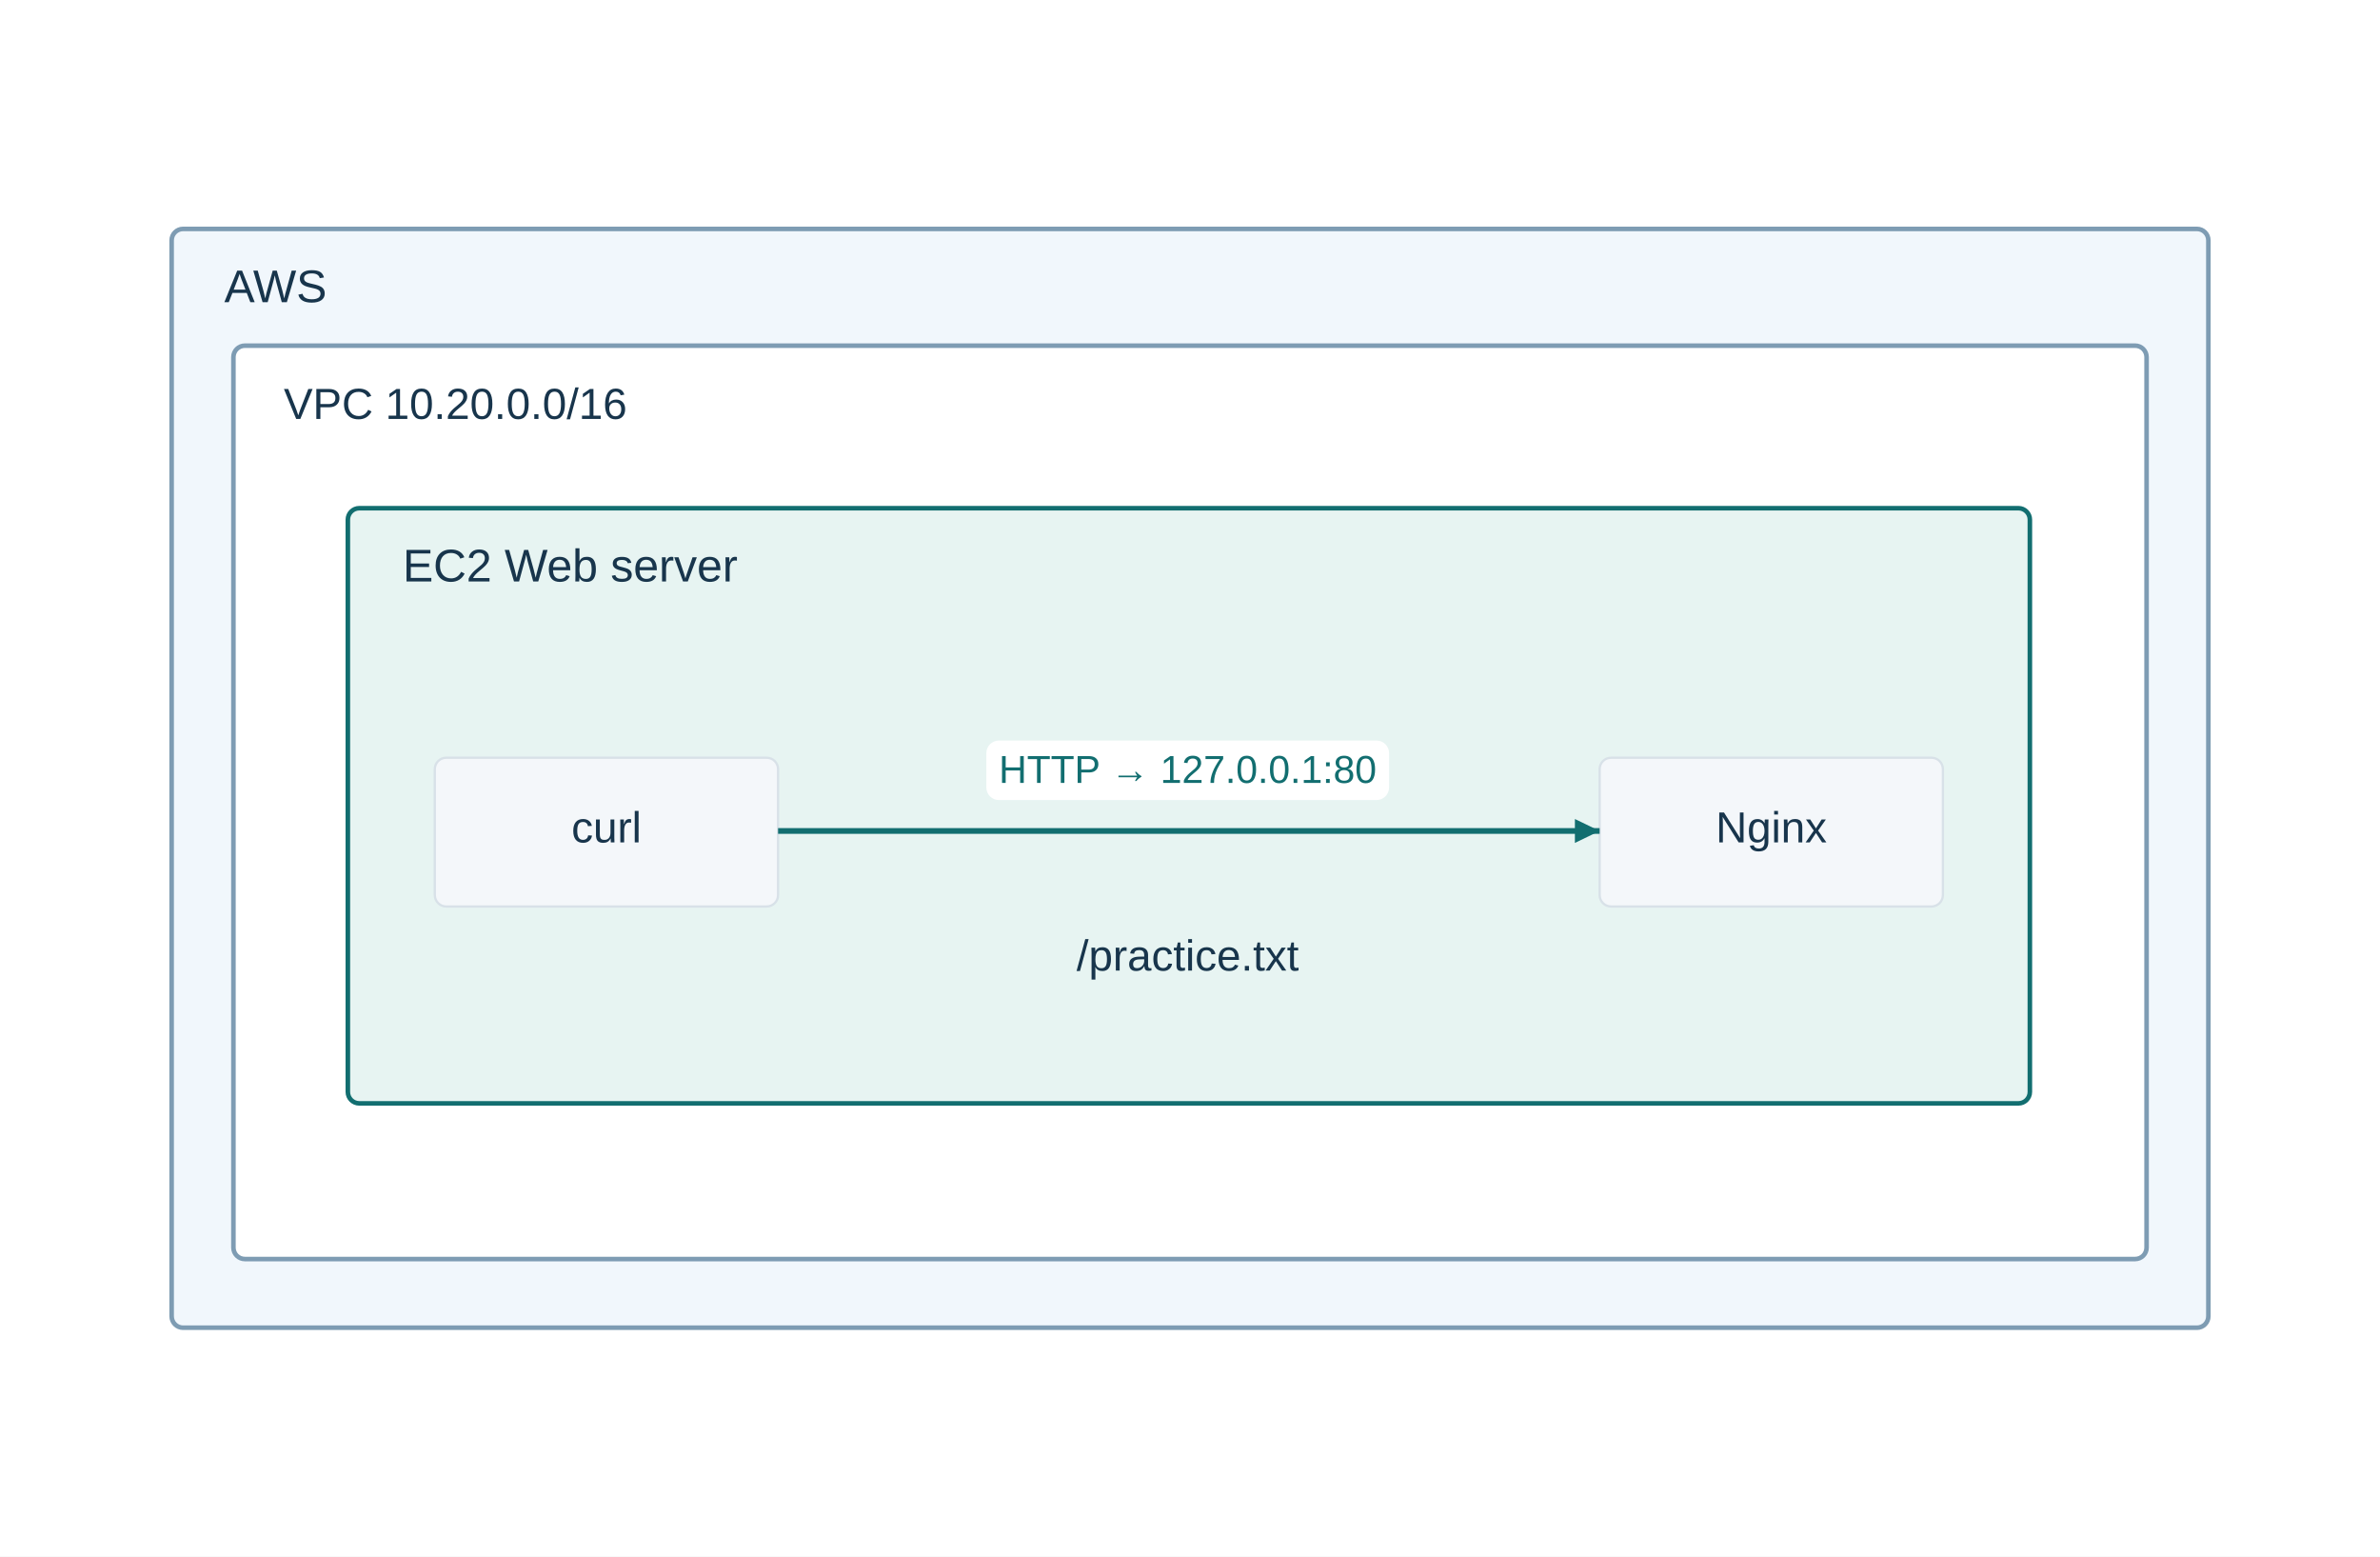
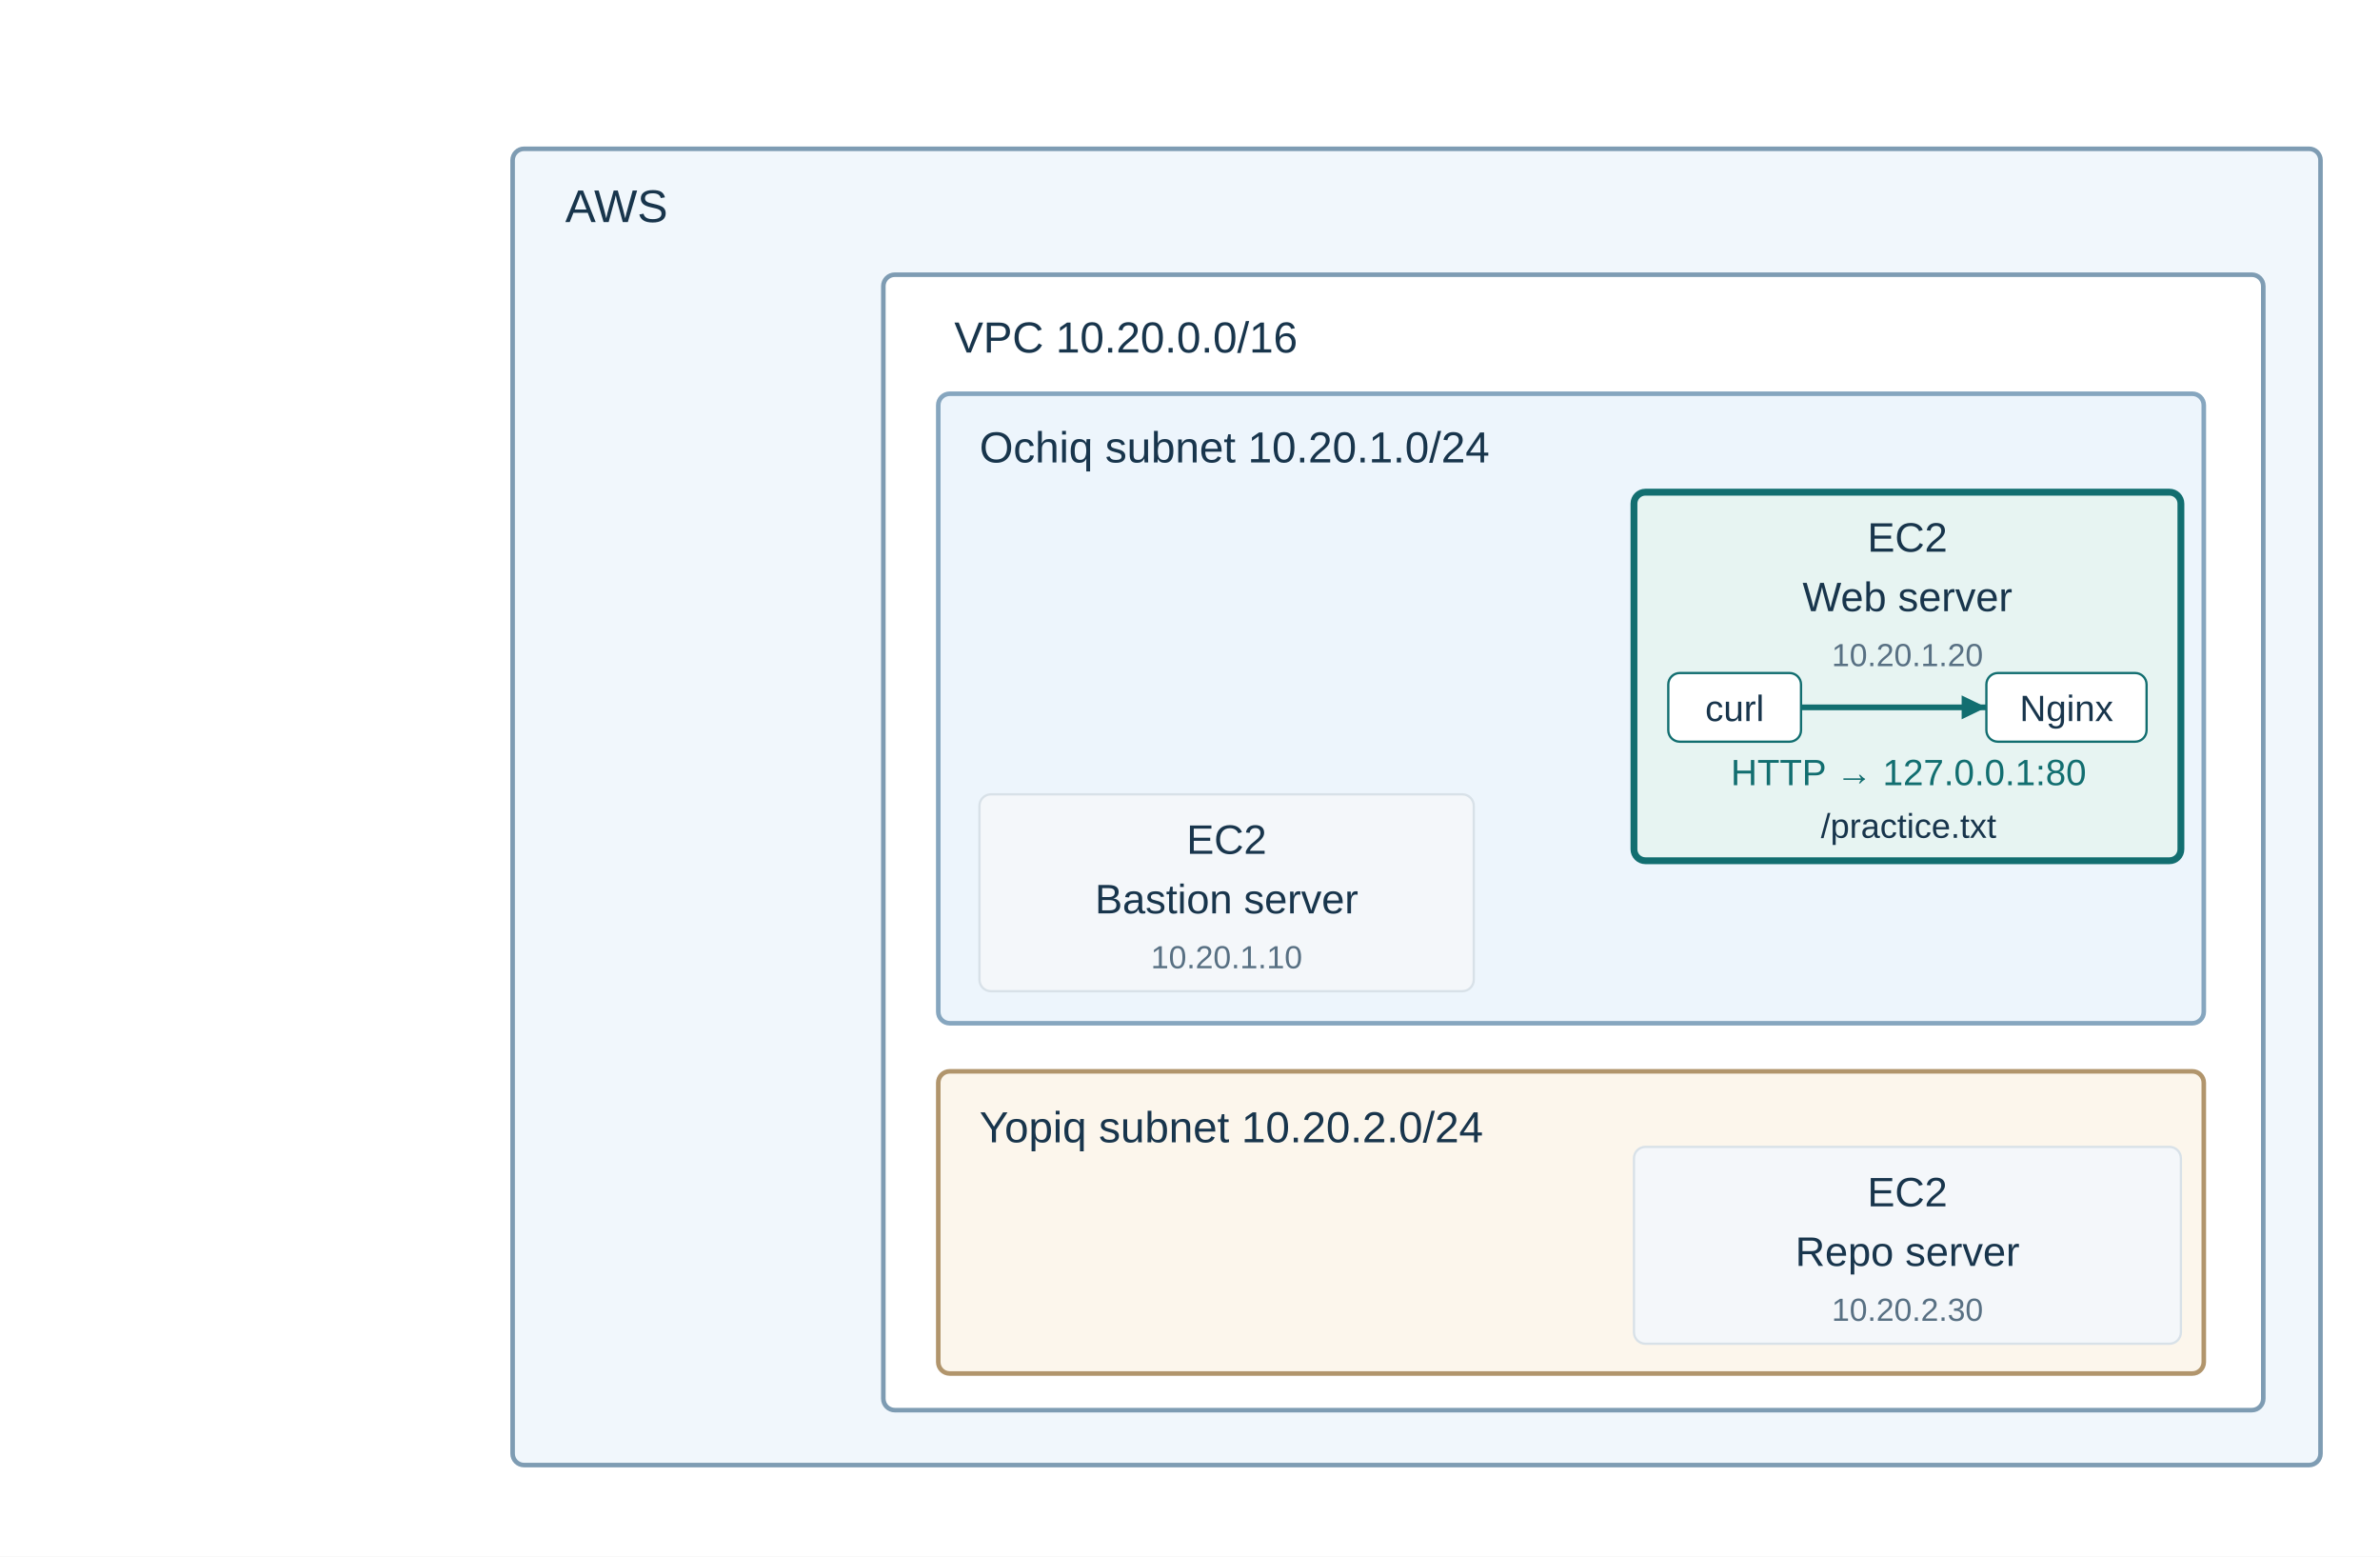
<svg xmlns="http://www.w3.org/2000/svg" width="1040" height="680" viewBox="0 0 1040 680" role="img">
  <rect width="1040" height="680" fill="white" />
-   <rect x="75" y="100" width="890" height="480" rx="5" fill="#f1f7fc" stroke="#7e9cb3" stroke-width="2" />
-   <text x="98" y="132" font-size="20" font-family="Arial,MS Gothic,sans-serif" fill="#18354c">AWS</text>
-   <rect x="102" y="151" width="836" height="399" rx="5" fill="white" stroke="#7e9cb3" stroke-width="2" />
-   <text x="124" y="183" font-size="19" font-family="Arial,MS Gothic,sans-serif" fill="#18354c">VPC  10.20.0.0/16</text>
-   <rect x="152" y="222" width="735" height="260" rx="5" fill="#e7f4f2" stroke="#126e70" stroke-width="2" />
-   <text x="176" y="254" font-size="20" font-family="Arial,MS Gothic,sans-serif" fill="#18354c">EC2 Web server</text>
-   <rect x="190" y="331" width="150" height="65" rx="5" fill="#f4f7fa" stroke="#d8e1e8" stroke-width="1" />
-   <text x="265.0" y="368" font-size="19" font-family="Arial,MS Gothic,sans-serif" fill="#18354c" text-anchor="middle">curl</text>
-   <rect x="699" y="331" width="150" height="65" rx="5" fill="#f4f7fa" stroke="#d8e1e8" stroke-width="1" />
-   <text x="774.0" y="368" font-size="19" font-family="Arial,MS Gothic,sans-serif" fill="#18354c" text-anchor="middle">Nginx</text>
-   <polyline points="340,363 699,363" fill="none" stroke="#126e70" stroke-width="2.5" />
-   <polygon points="699.00,363.00 688.19,368.22 688.19,357.78" fill="#126e70" />
-   <rect x="431.504" y="324" width="174.992" height="25" rx="5" fill="white" stroke="white" stroke-width="1" />
-   <text x="519" y="342" font-size="17" font-family="Arial,MS Gothic,sans-serif" fill="#126e70" text-anchor="middle">HTTP → 127.0.0.1:80</text>
-   <text x="519" y="424" font-size="19" font-family="Arial,MS Gothic,sans-serif" fill="#18354c" text-anchor="middle">/practice.txt</text>
+   <rect x="224" y="65" width="790" height="575" rx="5" fill="#f1f7fc" stroke="#7e9cb3" stroke-width="2" />
+   <text x="247" y="97" font-size="20" font-family="Arial,MS Gothic,sans-serif" fill="#18354c">AWS</text>
+   <rect x="386" y="120" width="603" height="496" rx="5" fill="white" stroke="#7e9cb3" stroke-width="2" />
+   <text x="417" y="154" font-size="19" font-family="Arial,MS Gothic,sans-serif" fill="#18354c">VPC  10.20.0.0/16</text>
+   <rect x="410" y="172" width="553" height="275" rx="5" fill="#edf5fc" stroke="#86a6bf" stroke-width="2" />
+   <text x="428" y="202" font-size="19" font-family="Arial,MS Gothic,sans-serif" fill="#18354c">Ochiq subnet  10.20.1.0/24</text>
+   <rect x="410" y="468" width="553" height="132" rx="5" fill="#fcf6ec" stroke="#b1956c" stroke-width="2" />
+   <text x="428" y="499" font-size="19" font-family="Arial,MS Gothic,sans-serif" fill="#18354c">Yopiq subnet  10.20.2.0/24</text>
+   <rect x="714" y="215" width="239" height="161" rx="5" fill="#e7f4f2" stroke="#126e70" stroke-width="3" />
+   <text x="833.5" y="241" font-size="18" font-family="Arial,MS Gothic,sans-serif" fill="#18354c" text-anchor="middle">EC2</text>
+   <text x="833.5" y="267" font-size="18" font-family="Arial,MS Gothic,sans-serif" fill="#18354c" text-anchor="middle">Web server</text>
+   <text x="833.5" y="291" font-size="14" font-family="Arial,MS Gothic,sans-serif" fill="#587083" text-anchor="middle">10.20.1.20</text>
+   <rect x="428" y="347" width="216" height="86" rx="5" fill="#f4f7fa" stroke="#d8e1e8" stroke-width="1" />
+   <text x="536.0" y="373" font-size="18" font-family="Arial,MS Gothic,sans-serif" fill="#18354c" text-anchor="middle">EC2</text>
+   <text x="536.0" y="399" font-size="18" font-family="Arial,MS Gothic,sans-serif" fill="#18354c" text-anchor="middle">Bastion server</text>
+   <text x="536.0" y="423" font-size="14" font-family="Arial,MS Gothic,sans-serif" fill="#587083" text-anchor="middle">10.20.1.10</text>
+   <rect x="714" y="501" width="239" height="86" rx="5" fill="#f4f7fa" stroke="#d8e1e8" stroke-width="1" />
+   <text x="833.5" y="527" font-size="18" font-family="Arial,MS Gothic,sans-serif" fill="#18354c" text-anchor="middle">EC2</text>
+   <text x="833.5" y="553" font-size="18" font-family="Arial,MS Gothic,sans-serif" fill="#18354c" text-anchor="middle">Repo server</text>
+   <text x="833.5" y="577" font-size="14" font-family="Arial,MS Gothic,sans-serif" fill="#587083" text-anchor="middle">10.20.2.30</text>
+   <rect x="729" y="294" width="58" height="30" rx="5" fill="white" stroke="#126e70" stroke-width="1" />
+   <rect x="868" y="294" width="70" height="30" rx="5" fill="white" stroke="#126e70" stroke-width="1" />
+   <text x="758" y="315" font-size="16" font-family="Arial,MS Gothic,sans-serif" fill="#18354c" text-anchor="middle">curl</text>
+   <text x="903" y="315" font-size="16" font-family="Arial,MS Gothic,sans-serif" fill="#18354c" text-anchor="middle">Nginx</text>
+   <polyline points="787,309 868,309" fill="none" stroke="#126e70" stroke-width="2.5" />
+   <polygon points="868.00,309.00 857.19,314.22 857.19,303.78" fill="#126e70" />
+   <text x="834" y="343" font-size="16" font-family="Arial,MS Gothic,sans-serif" fill="#126e70" text-anchor="middle">HTTP → 127.0.0.1:80</text>
+   <text x="834" y="366" font-size="15" font-family="Arial,MS Gothic,sans-serif" fill="#18354c" text-anchor="middle">/practice.txt</text>
</svg>
